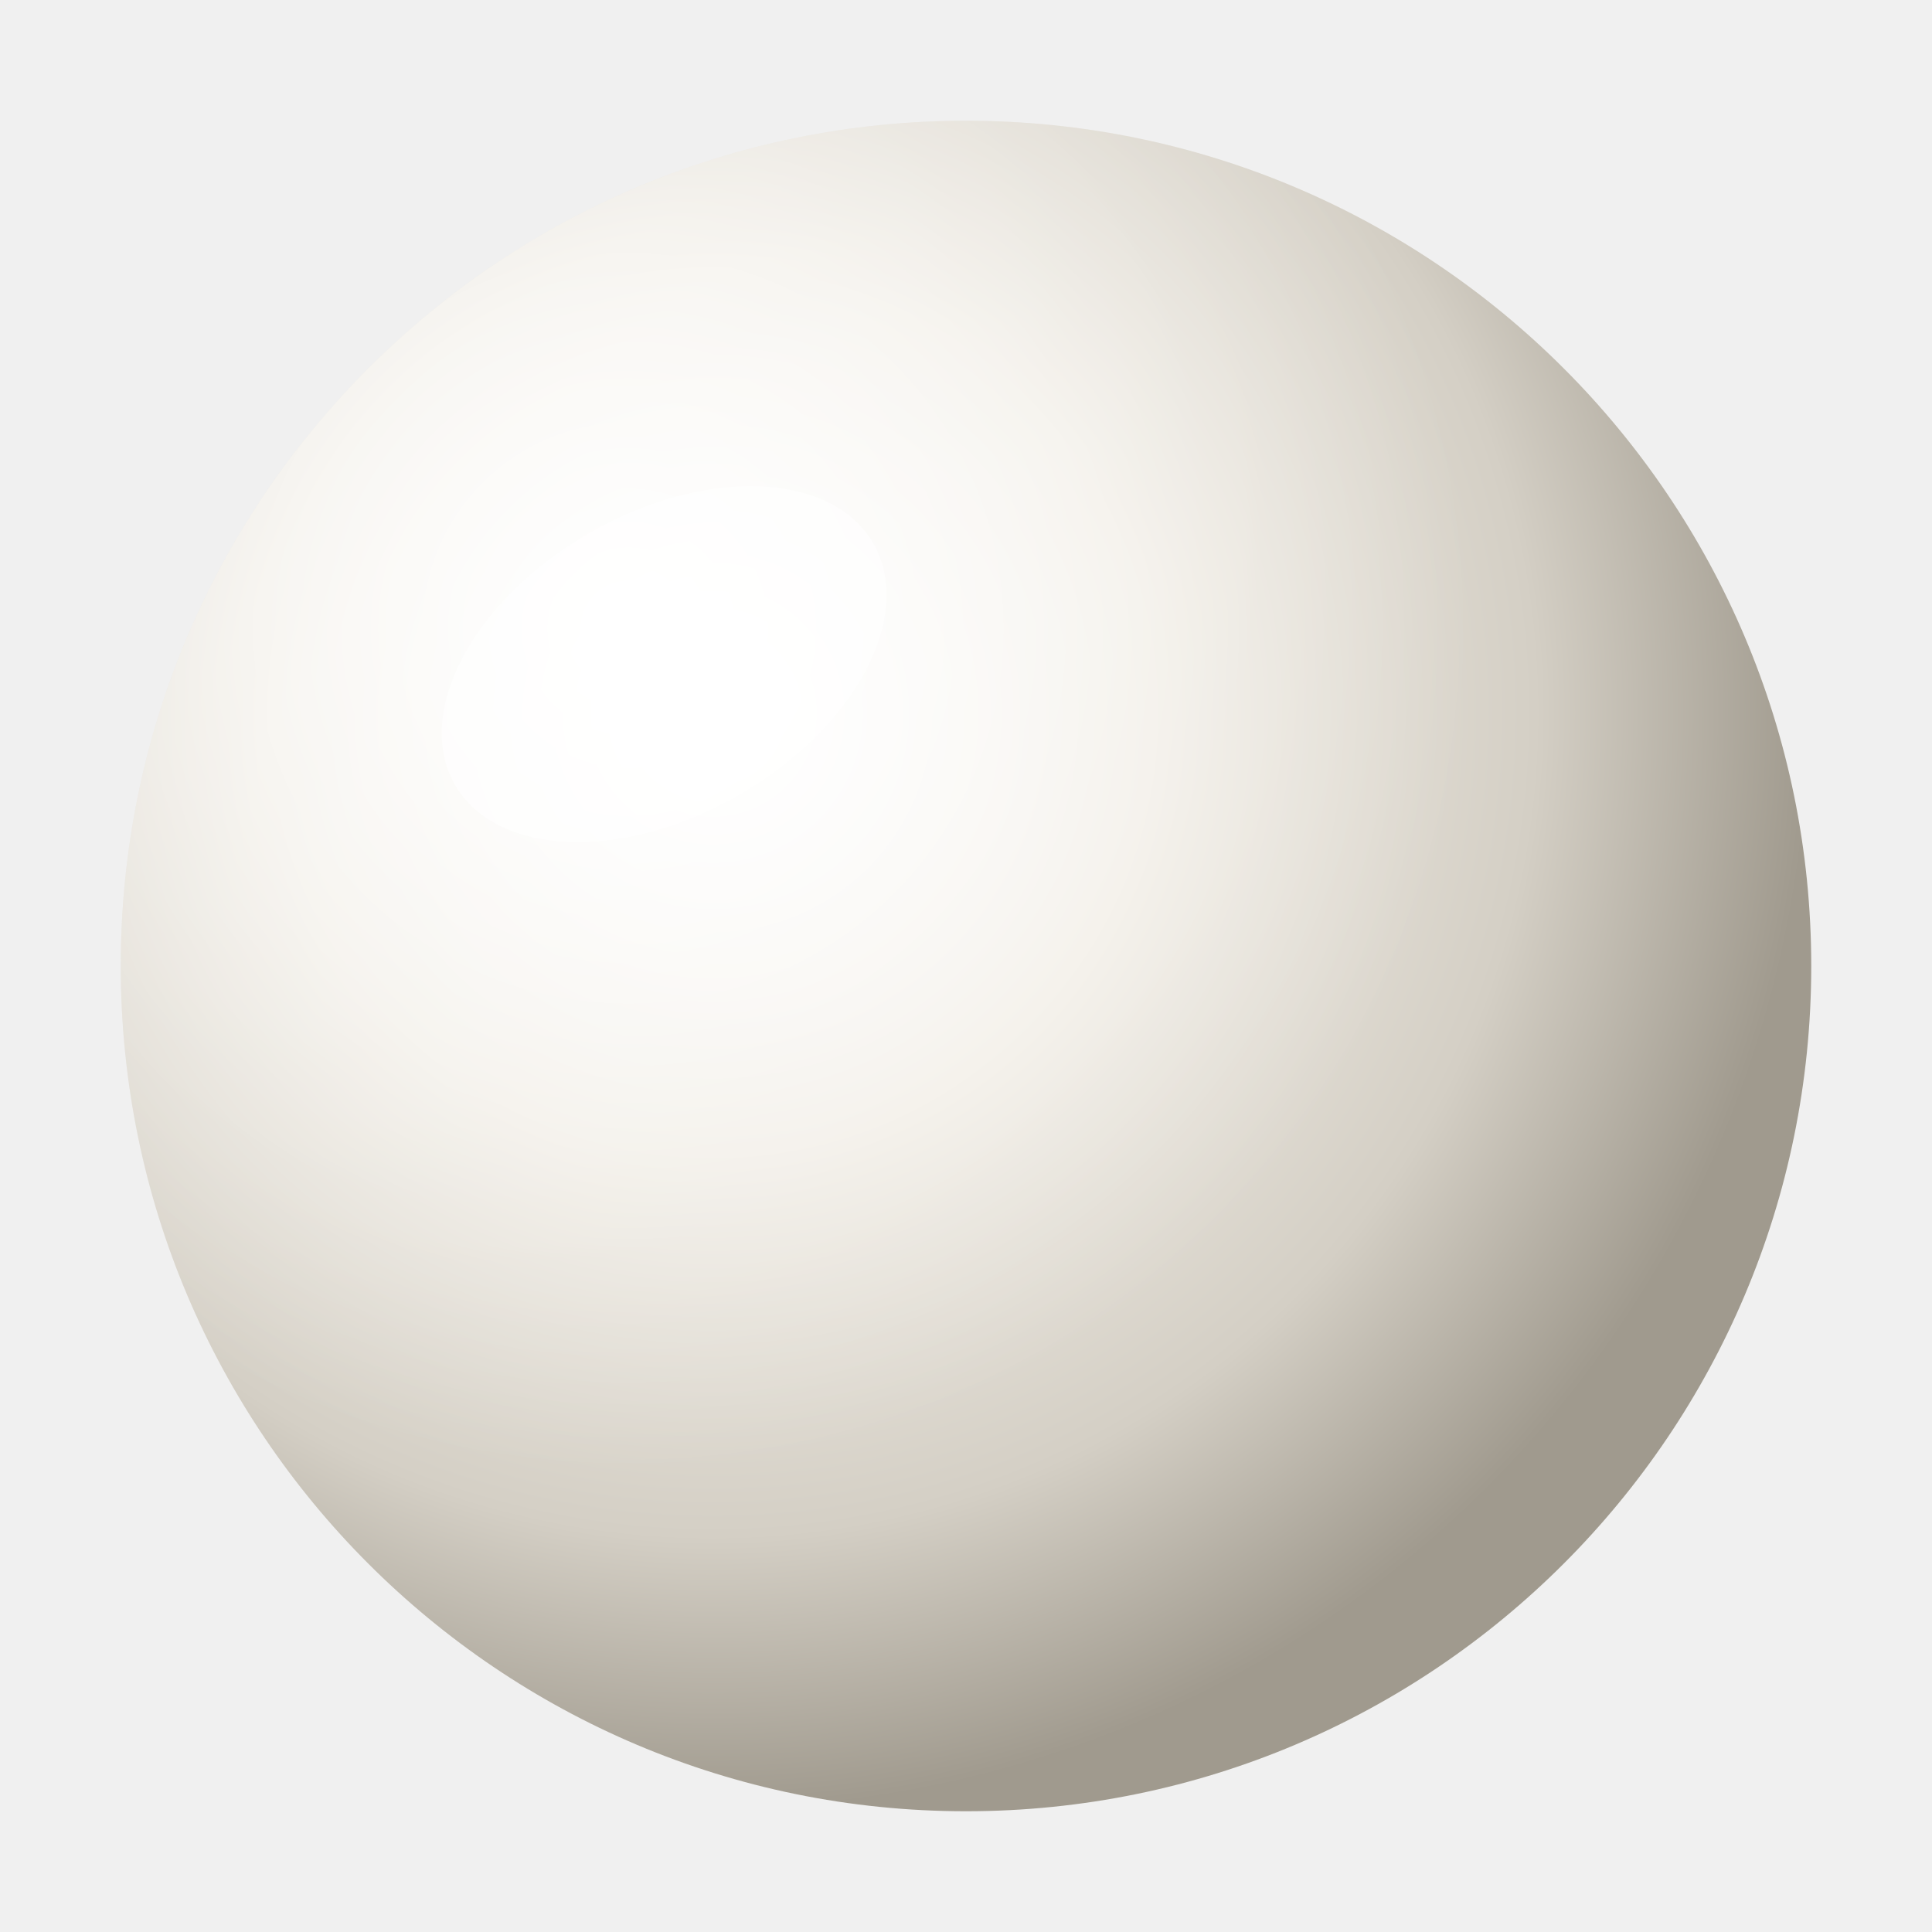
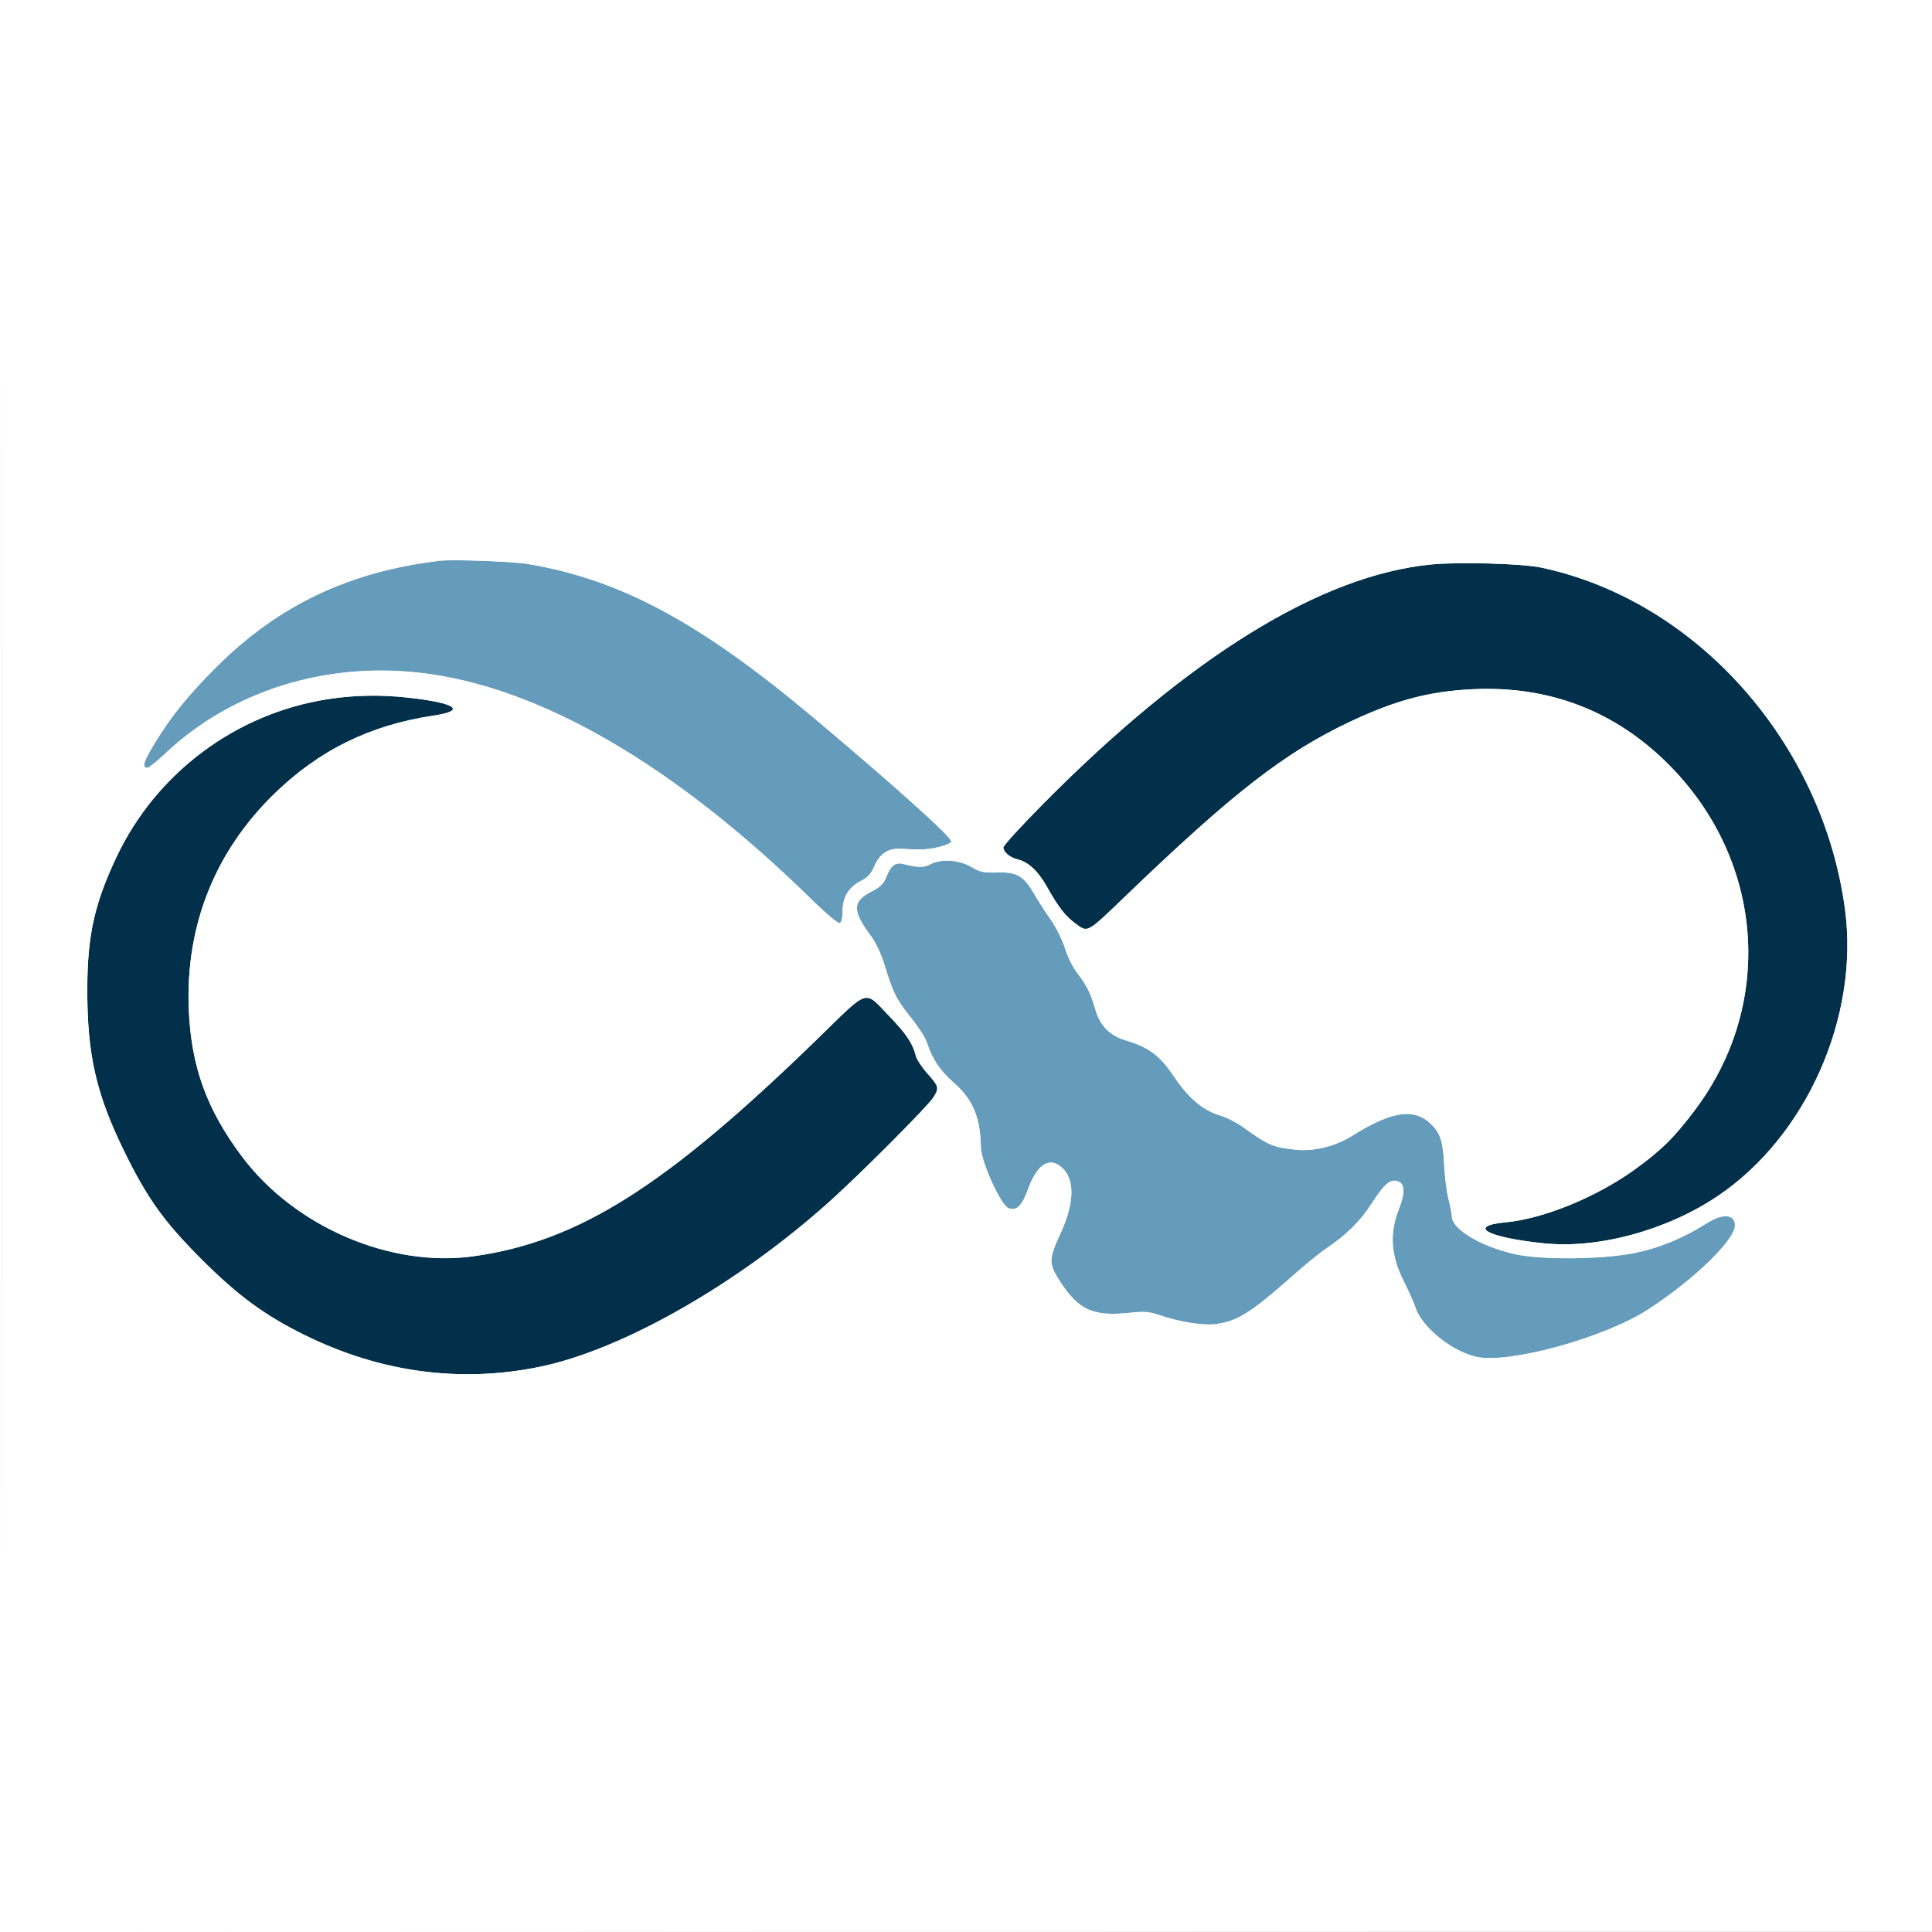
- <svg xmlns="http://www.w3.org/2000/svg" viewBox="0 0 64 64">
-   <defs>
-     <radialGradient id="pearl" cx="35%" cy="35%" r="65%">
-       <stop offset="0%" stop-color="#ffffff" />
-       <stop offset="40%" stop-color="#f0ece4" />
-       <stop offset="75%" stop-color="#d4cfc5" />
-       <stop offset="100%" stop-color="#a09a8e" />
-     </radialGradient>
-     <radialGradient id="highlight" cx="30%" cy="30%" r="50%">
-       <stop offset="0%" stop-color="#ffffff" stop-opacity="0.9" />
-       <stop offset="100%" stop-color="#ffffff" stop-opacity="0" />
-     </radialGradient>
-   </defs>
-   <circle cx="32" cy="32" r="28" fill="url(#pearl)" />
-   <circle cx="32" cy="32" r="28" fill="url(#highlight)" />
-   <ellipse cx="22" cy="22" rx="8" ry="5" fill="#ffffff" opacity="0.6" transform="rotate(-30 22 22)" />
+ <svg xmlns="http://www.w3.org/2000/svg" width="2560" height="2560" viewBox="0 0 2560 2560" shape-rendering="geometricPrecision" text-rendering="geometricPrecision">
+   <path d="M 582.227 743.080 C 463.192 757.318, 369.545 801.677, 288.228 882.345 C 250.422 919.848, 227.505 948.040, 205.191 984.493 C 189.934 1009.419, 187.601 1017.397, 195.571 1017.397 C 197.299 1017.397, 208.598 1008.166, 220.680 996.882 C 307.690 915.625, 430.633 877.047, 556.596 891.477 C 714.496 909.565, 893.092 1013.026, 1075.838 1192.276 C 1093.962 1210.054, 1110.511 1223.939, 1112.614 1223.132 C 1114.970 1222.228, 1116.440 1216.160, 1116.447 1207.316 C 1116.462 1188.935, 1124.512 1175.585, 1140.498 1167.429 C 1149.618 1162.777, 1154.246 1157.761, 1158.433 1147.994 C 1165.553 1131.384, 1176.629 1123.865, 1192.736 1124.706 C 1221.890 1126.229, 1229.858 1125.838, 1244.736 1122.154 C 1253.402 1120.008, 1260.492 1116.784, 1260.492 1114.991 C 1260.492 1108.790, 1189.425 1044.812, 1081.719 954.051 C 928.731 825.132, 822.693 767.813, 699.273 747.318 C 678.397 743.851, 599.625 740.999, 582.227 743.080 M 1232.369 1145.353 C 1224.082 1149.843, 1216.364 1149.725, 1196.700 1144.808 C 1186.382 1142.228, 1180.463 1146.822, 1174.319 1162.178 C 1170.807 1170.956, 1166.268 1175.480, 1155.502 1180.935 C 1129.593 1194.065, 1128.984 1206.218, 1152.630 1238.227 C 1160.516 1248.902, 1167.497 1263.488, 1172.328 1279.386 C 1183.422 1315.890, 1187.454 1323.928, 1206.783 1348.057 C 1216.466 1360.145, 1225.943 1374.762, 1227.844 1380.539 C 1235.290 1403.171, 1245.577 1418.733, 1263.256 1434.109 C 1288.940 1456.449, 1299.217 1480.681, 1299.639 1519.895 C 1299.846 1539.199, 1326.209 1597.343, 1336.375 1600.919 C 1347.342 1604.775, 1354.118 1598.032, 1362.571 1574.847 C 1373.884 1543.821, 1389.472 1533.100, 1405.238 1545.502 C 1424.505 1560.657, 1424.478 1592.649, 1405.163 1634.414 C 1389.513 1668.254, 1389.423 1674.659, 1404.273 1697.514 C 1429.631 1736.538, 1448.490 1744.855, 1499.086 1739.325 C 1516.488 1737.423, 1523.187 1738.078, 1538.115 1743.140 C 1563.757 1751.836, 1595.001 1756.724, 1610.957 1754.537 C 1640.006 1750.556, 1657.163 1739.743, 1713.650 1689.822 C 1729.636 1675.694, 1748.673 1660.142, 1755.953 1655.262 C 1784.067 1636.417, 1802.088 1618.697, 1817.617 1594.625 C 1834.337 1568.705, 1842.066 1562.046, 1851.830 1565.145 C 1861.790 1568.306, 1862.233 1580.195, 1853.244 1603.107 C 1840.977 1634.375, 1843.034 1663.858, 1859.807 1697.163 C 1866.458 1710.368, 1873.560 1726.293, 1875.590 1732.552 C 1884.082 1758.729, 1924.029 1790.962, 1956.651 1797.958 C 2000.031 1807.262, 2125.808 1772.621, 2183.091 1735.594 C 2244.091 1696.164, 2298.898 1643.202, 2298.898 1623.686 C 2298.898 1608.545, 2282.659 1607.426, 2261.221 1621.090 C 2231.354 1640.126, 2198.791 1653.594, 2166.831 1660.131 C 2123.432 1669.007, 2041.482 1669.747, 2006.284 1661.581 C 1960.956 1651.066, 1923.751 1628.554, 1923.751 1611.642 C 1923.751 1608.600, 1921.749 1598.237, 1919.303 1588.613 C 1916.856 1578.988, 1914.299 1558.959, 1913.622 1544.103 C 1912.284 1514.759, 1908.909 1502.914, 1898.792 1492.048 C 1875.830 1467.386, 1845.916 1471.004, 1791.700 1505 C 1769.812 1518.725, 1741.534 1525.855, 1718.176 1523.537 C 1686.913 1520.435, 1680.664 1517.782, 1646.614 1493.157 C 1638.620 1487.376, 1625.355 1480.649, 1617.138 1478.209 C 1594.010 1471.341, 1575.147 1455.507, 1555.792 1426.716 C 1536.977 1398.730, 1522.342 1387.676, 1492.315 1378.776 C 1470.405 1372.282, 1457.640 1359.335, 1451.189 1337.062 C 1444.890 1315.319, 1440.301 1306.149, 1426.980 1288.698 C 1421.377 1281.358, 1414.215 1266.760, 1411.064 1256.257 C 1407.913 1245.754, 1399.311 1228.567, 1391.948 1218.064 C 1384.585 1207.562, 1374.981 1192.696, 1370.606 1185.029 C 1356.766 1160.781, 1347.675 1155.323, 1322.374 1156.078 C 1303.553 1156.639, 1298.881 1155.654, 1286.817 1148.585 C 1270.644 1139.106, 1246.541 1137.676, 1232.369 1145.353" stroke="none" fill="#659cbb" fill-rule="evenodd" />
+   <path d="M 1896.741 747.928 C 1750.726 762.020, 1576.016 869.661, 1382.790 1064.578 C 1353.491 1094.133, 1329.519 1120.384, 1329.519 1122.913 C 1329.519 1128.899, 1338.019 1136.164, 1347.705 1138.455 C 1362.383 1141.928, 1375.375 1153.931, 1387.216 1174.959 C 1402.971 1202.936, 1411.781 1214.154, 1426.209 1224.606 C 1441.610 1235.762, 1440.299 1236.511, 1491.357 1187.402 C 1633.663 1050.528, 1702.517 997.040, 1788.759 956.371 C 1849.697 927.635, 1894.156 915.904, 1952.263 913.229 C 2053.663 908.560, 2141.206 942.522, 2211.993 1013.991 C 2337.517 1140.723, 2351.565 1330.549, 2245.810 1470.940 C 2218.083 1507.748, 2200.886 1524.689, 2165.346 1550.208 C 2114.950 1586.394, 2045.010 1614.967, 1995.585 1619.561 C 1942.651 1624.480, 1970.662 1639.867, 2046.491 1647.524 C 2118.506 1654.796, 2209.124 1630.009, 2276.335 1584.655 C 2393.716 1505.448, 2463.754 1347.562, 2444.762 1204.971 C 2415.335 984.023, 2247.411 795.256, 2041.813 752.007 C 2016.686 746.722, 1933.481 744.382, 1896.741 747.928 M 435.170 926.313 C 312.999 945.016, 207.167 1023.861, 154.446 1135.453 C 125.111 1197.545, 115.858 1239.209, 115.676 1310.012 C 115.452 1397.515, 127.279 1449.482, 164.856 1526.096 C 195.333 1588.236, 217.353 1618.949, 267.080 1668.677 C 315.234 1716.832, 350.646 1742.844, 403.658 1769.001 C 504.094 1818.558, 609.947 1832.822, 715.534 1811.027 C 825.237 1788.383, 978.531 1700.815, 1099.930 1591.444 C 1142.320 1553.253, 1229.502 1465.766, 1236.826 1454.068 C 1244.673 1441.535, 1244.222 1439.718, 1229.025 1422.606 C 1221.621 1414.270, 1214.677 1403.759, 1213.593 1399.247 C 1209.722 1383.136, 1200.754 1369.628, 1179.012 1347.159 C 1144.175 1311.157, 1153.346 1308.325, 1082.888 1376.841 C 882.052 1572.140, 766.560 1645.113, 627.459 1664.600 C 517.486 1680.007, 390.862 1625.664, 321.142 1533.139 C 273.604 1470.052, 252.903 1412.482, 250.080 1335.522 C 246.073 1226.264, 284.693 1129.040, 362.349 1052.895 C 421.990 994.414, 490.070 960.782, 574.098 948.289 C 618.738 941.652, 604.841 931.552, 541.323 924.469 C 504.542 920.368, 470.099 920.966, 435.170 926.313" stroke="none" fill="#02304a" fill-rule="evenodd" />
+   <path d="M 0 1280.003 L 0 2560.007 1280.750 2559.253 L 2561.501 2558.499 2562.254 1279.250 L 2563.008 -0 1281.504 -0 L 0 0 0 1280.003 M 1.487 1281.501 C 1.487 1985.501, 1.831 2273.501, 2.251 1921.501 C 2.671 1569.501, 2.671 993.501, 2.251 641.501 C 1.831 289.501, 1.487 577.501, 1.487 1281.501 M 582.227 743.080 C 463.192 757.318, 369.545 801.677, 288.228 882.345 C 250.422 919.848, 227.505 948.040, 205.191 984.493 C 189.934 1009.419, 187.601 1017.397, 195.571 1017.397 C 197.299 1017.397, 208.598 1008.166, 220.680 996.882 C 307.690 915.625, 430.633 877.047, 556.596 891.477 C 714.496 909.565, 893.092 1013.026, 1075.838 1192.276 C 1093.962 1210.054, 1110.511 1223.939, 1112.614 1223.132 C 1114.970 1222.228, 1116.440 1216.160, 1116.447 1207.316 C 1116.462 1188.935, 1124.512 1175.585, 1140.498 1167.429 C 1149.618 1162.777, 1154.246 1157.761, 1158.433 1147.994 C 1165.553 1131.384, 1176.629 1123.865, 1192.736 1124.706 C 1221.890 1126.229, 1229.858 1125.838, 1244.736 1122.154 C 1253.402 1120.008, 1260.492 1116.784, 1260.492 1114.991 C 1260.492 1108.790, 1189.425 1044.812, 1081.719 954.051 C 928.731 825.132, 822.693 767.813, 699.273 747.318 C 678.397 743.851, 599.625 740.999, 582.227 743.080 M 1896.741 747.928 C 1750.726 762.020, 1576.016 869.661, 1382.790 1064.578 C 1353.491 1094.133, 1329.519 1120.384, 1329.519 1122.913 C 1329.519 1128.899, 1338.019 1136.164, 1347.705 1138.455 C 1362.383 1141.928, 1375.375 1153.931, 1387.216 1174.959 C 1402.971 1202.936, 1411.781 1214.154, 1426.209 1224.606 C 1441.610 1235.762, 1440.299 1236.511, 1491.357 1187.402 C 1633.663 1050.528, 1702.517 997.040, 1788.759 956.371 C 1849.697 927.635, 1894.156 915.904, 1952.263 913.229 C 2053.663 908.560, 2141.206 942.522, 2211.993 1013.991 C 2337.517 1140.723, 2351.565 1330.549, 2245.810 1470.940 C 2218.083 1507.748, 2200.886 1524.689, 2165.346 1550.208 C 2114.950 1586.394, 2045.010 1614.967, 1995.585 1619.561 C 1942.651 1624.480, 1970.662 1639.867, 2046.491 1647.524 C 2118.506 1654.796, 2209.124 1630.009, 2276.335 1584.655 C 2393.716 1505.448, 2463.754 1347.562, 2444.762 1204.971 C 2415.335 984.023, 2247.411 795.256, 2041.813 752.007 C 2016.686 746.722, 1933.481 744.382, 1896.741 747.928 M 435.170 926.313 C 312.999 945.016, 207.167 1023.861, 154.446 1135.453 C 125.111 1197.545, 115.858 1239.209, 115.676 1310.012 C 115.452 1397.515, 127.279 1449.482, 164.856 1526.096 C 195.333 1588.236, 217.353 1618.949, 267.080 1668.677 C 315.234 1716.832, 350.646 1742.844, 403.658 1769.001 C 504.094 1818.558, 609.947 1832.822, 715.534 1811.027 C 825.237 1788.383, 978.531 1700.815, 1099.930 1591.444 C 1142.320 1553.253, 1229.502 1465.766, 1236.826 1454.068 C 1244.673 1441.535, 1244.222 1439.718, 1229.025 1422.606 C 1221.621 1414.270, 1214.677 1403.759, 1213.593 1399.247 C 1209.722 1383.136, 1200.754 1369.628, 1179.012 1347.159 C 1144.175 1311.157, 1153.346 1308.325, 1082.888 1376.841 C 882.052 1572.140, 766.560 1645.113, 627.459 1664.600 C 517.486 1680.007, 390.862 1625.664, 321.142 1533.139 C 273.604 1470.052, 252.903 1412.482, 250.080 1335.522 C 246.073 1226.264, 284.693 1129.040, 362.349 1052.895 C 421.990 994.414, 490.070 960.782, 574.098 948.289 C 618.738 941.652, 604.841 931.552, 541.323 924.469 C 504.542 920.368, 470.099 920.966, 435.170 926.313 M 1232.369 1145.353 C 1224.082 1149.843, 1216.364 1149.725, 1196.700 1144.808 C 1186.382 1142.228, 1180.463 1146.822, 1174.319 1162.178 C 1170.807 1170.956, 1166.268 1175.480, 1155.502 1180.935 C 1129.593 1194.065, 1128.984 1206.218, 1152.630 1238.227 C 1160.516 1248.902, 1167.497 1263.488, 1172.328 1279.386 C 1183.422 1315.890, 1187.454 1323.928, 1206.783 1348.057 C 1216.466 1360.145, 1225.943 1374.762, 1227.844 1380.539 C 1235.290 1403.171, 1245.577 1418.733, 1263.256 1434.109 C 1288.940 1456.449, 1299.217 1480.681, 1299.639 1519.895 C 1299.846 1539.199, 1326.209 1597.343, 1336.375 1600.919 C 1347.342 1604.775, 1354.118 1598.032, 1362.571 1574.847 C 1373.884 1543.821, 1389.472 1533.100, 1405.238 1545.502 C 1424.505 1560.657, 1424.478 1592.649, 1405.163 1634.414 C 1389.513 1668.254, 1389.423 1674.659, 1404.273 1697.514 C 1429.631 1736.538, 1448.490 1744.855, 1499.086 1739.325 C 1516.488 1737.423, 1523.187 1738.078, 1538.115 1743.140 C 1563.757 1751.836, 1595.001 1756.724, 1610.957 1754.537 C 1640.006 1750.556, 1657.163 1739.743, 1713.650 1689.822 C 1729.636 1675.694, 1748.673 1660.142, 1755.953 1655.262 C 1784.067 1636.417, 1802.088 1618.697, 1817.617 1594.625 C 1834.337 1568.705, 1842.066 1562.046, 1851.830 1565.145 C 1861.790 1568.306, 1862.233 1580.195, 1853.244 1603.107 C 1840.977 1634.375, 1843.034 1663.858, 1859.807 1697.163 C 1866.458 1710.368, 1873.560 1726.293, 1875.590 1732.552 C 1884.082 1758.729, 1924.029 1790.962, 1956.651 1797.958 C 2000.031 1807.262, 2125.808 1772.621, 2183.091 1735.594 C 2244.091 1696.164, 2298.898 1643.202, 2298.898 1623.686 C 2298.898 1608.545, 2282.659 1607.426, 2261.221 1621.090 C 2231.354 1640.126, 2198.791 1653.594, 2166.831 1660.131 C 2123.432 1669.007, 2041.482 1669.747, 2006.284 1661.581 C 1960.956 1651.066, 1923.751 1628.554, 1923.751 1611.642 C 1923.751 1608.600, 1921.749 1598.237, 1919.303 1588.613 C 1916.856 1578.988, 1914.299 1558.959, 1913.622 1544.103 C 1912.284 1514.759, 1908.909 1502.914, 1898.792 1492.048 C 1875.830 1467.386, 1845.916 1471.004, 1791.700 1505 C 1769.812 1518.725, 1741.534 1525.855, 1718.176 1523.537 C 1686.913 1520.435, 1680.664 1517.782, 1646.614 1493.157 C 1638.620 1487.376, 1625.355 1480.649, 1617.138 1478.209 C 1594.010 1471.341, 1575.147 1455.507, 1555.792 1426.716 C 1536.977 1398.730, 1522.342 1387.676, 1492.315 1378.776 C 1470.405 1372.282, 1457.640 1359.335, 1451.189 1337.062 C 1444.890 1315.319, 1440.301 1306.149, 1426.980 1288.698 C 1421.377 1281.358, 1414.215 1266.760, 1411.064 1256.257 C 1407.913 1245.754, 1399.311 1228.567, 1391.948 1218.064 C 1384.585 1207.562, 1374.981 1192.696, 1370.606 1185.029 C 1356.766 1160.781, 1347.675 1155.323, 1322.374 1156.078 C 1303.553 1156.639, 1298.881 1155.654, 1286.817 1148.585 C 1270.644 1139.106, 1246.541 1137.676, 1232.369 1145.353" stroke="none" fill="#ffffff" fill-rule="evenodd" />
</svg>
